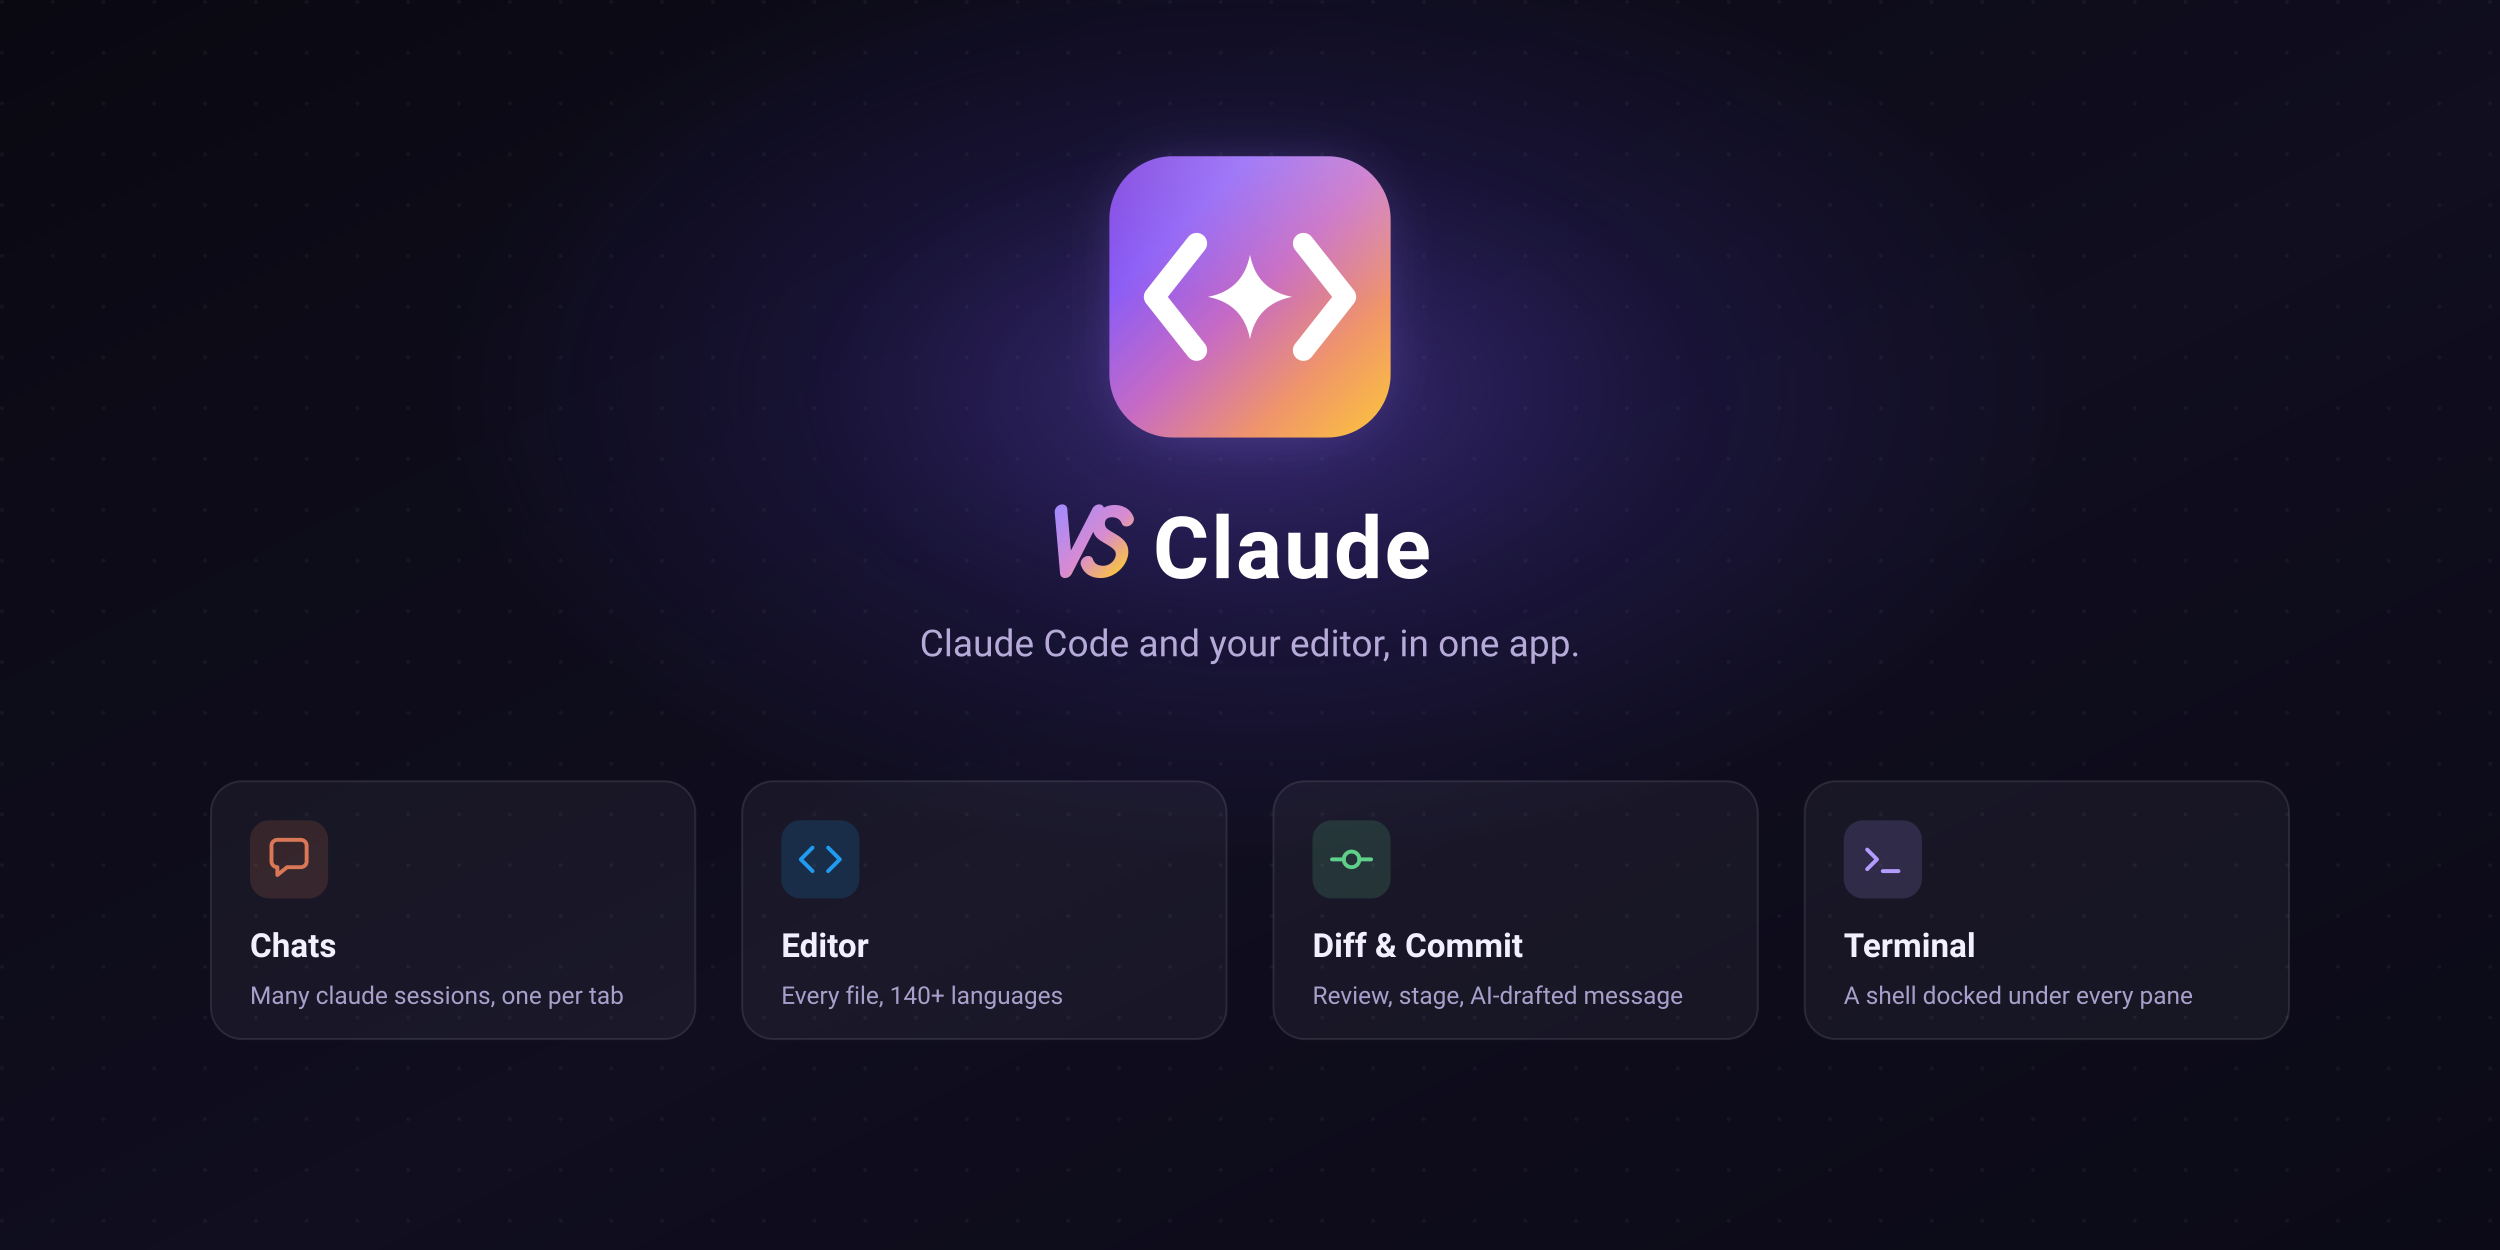
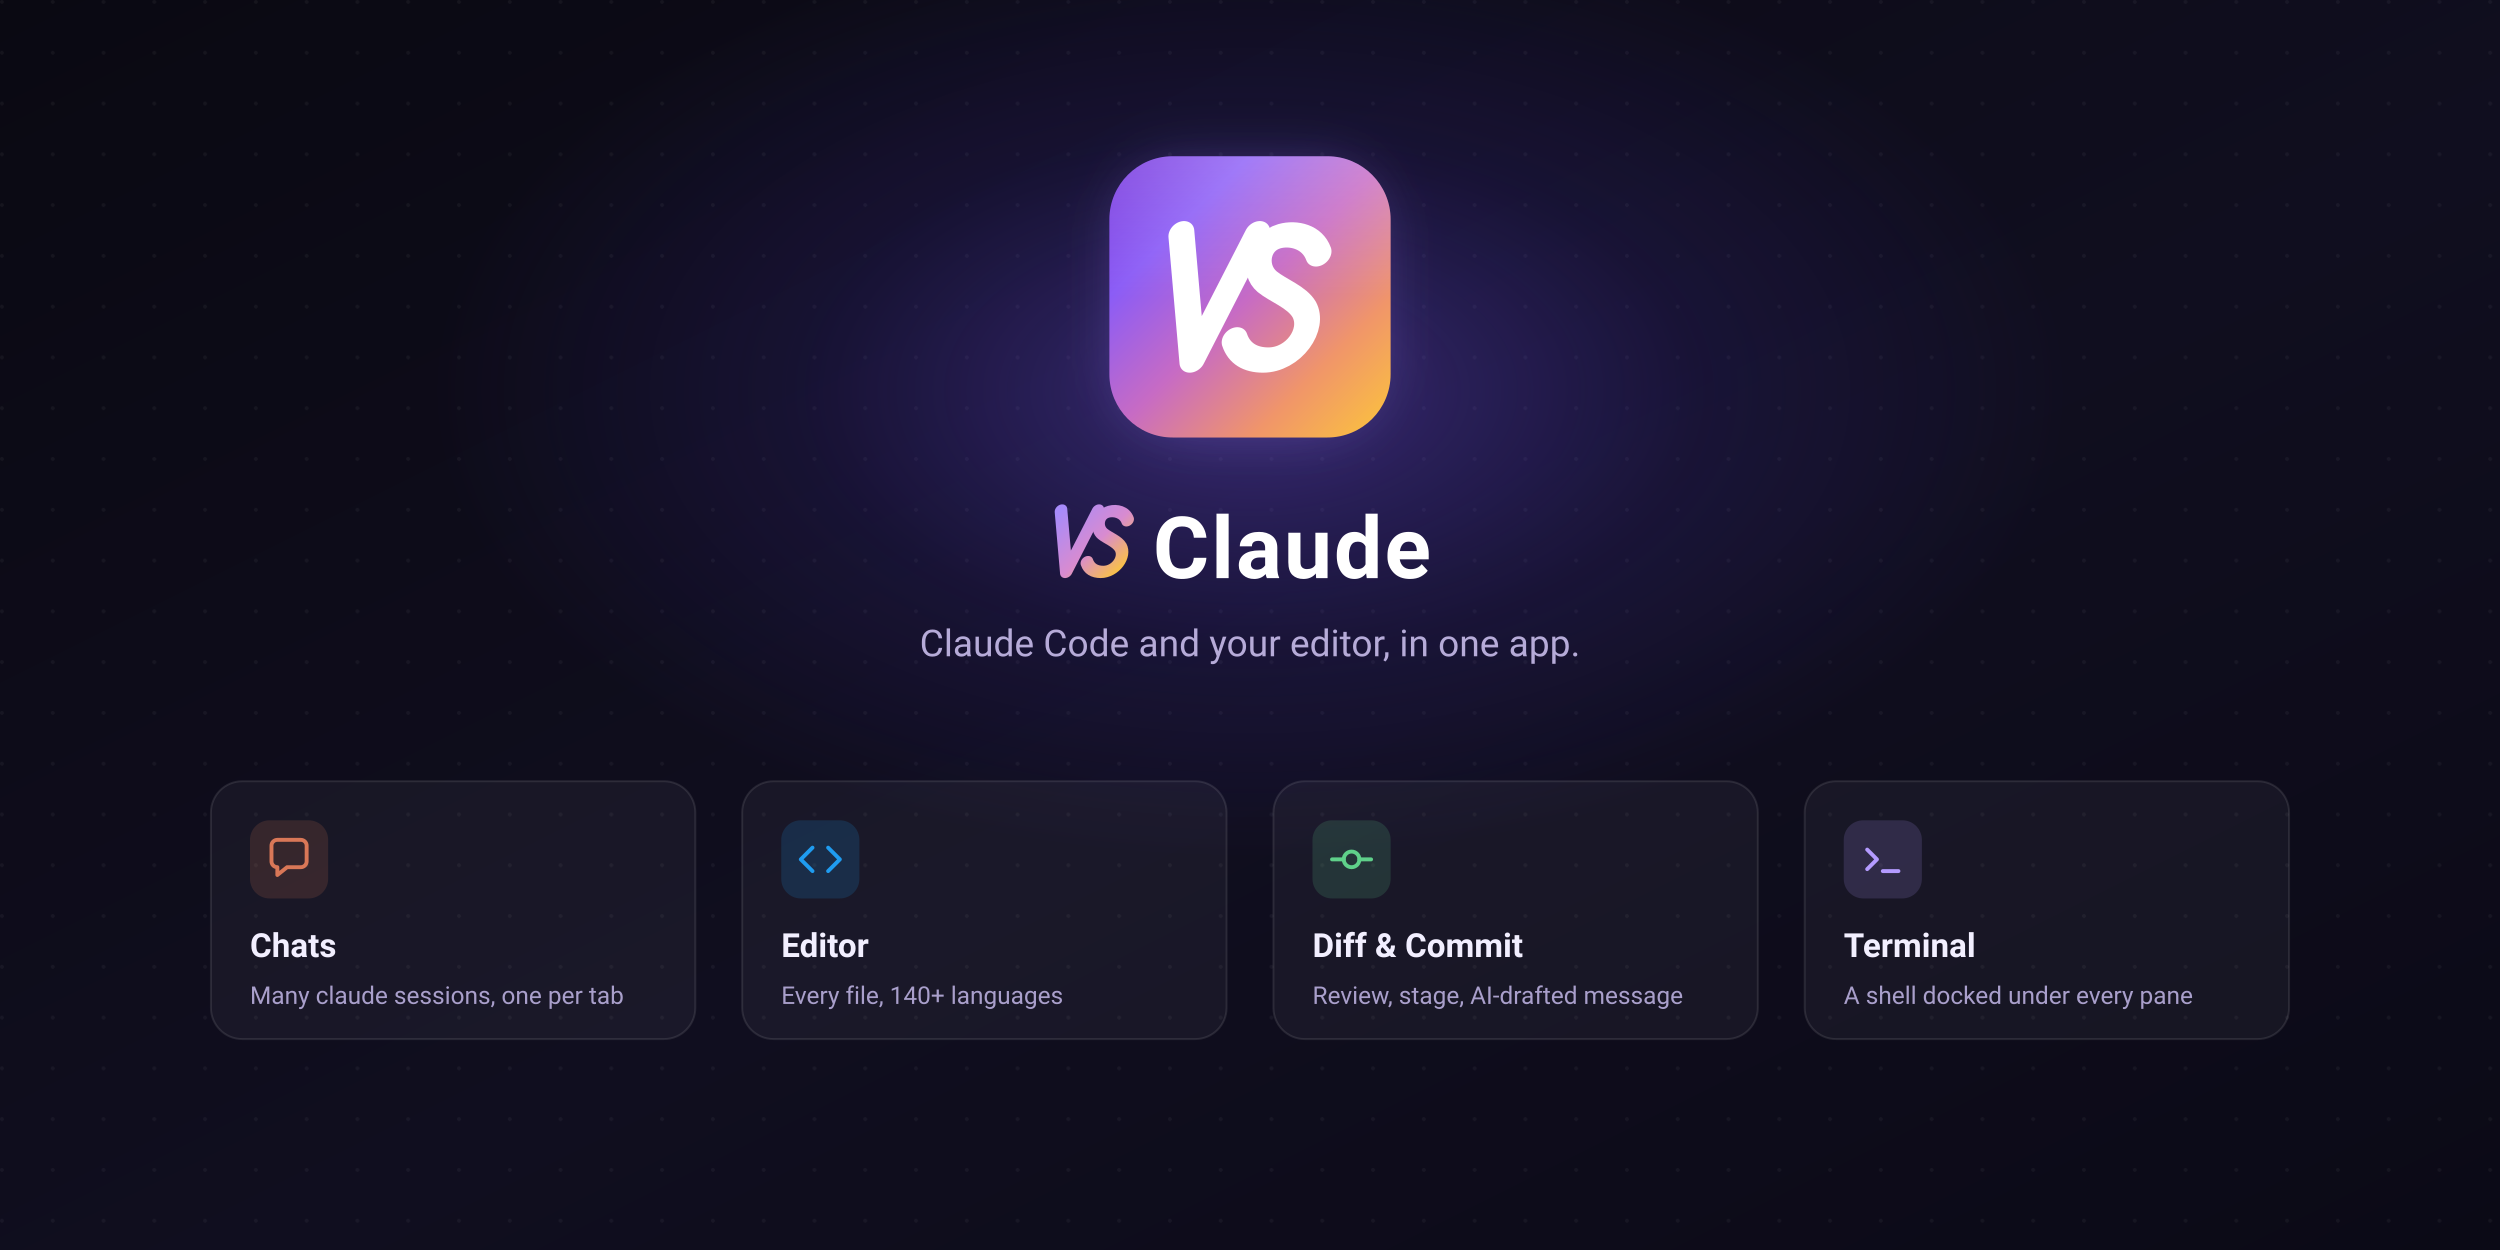
<svg xmlns="http://www.w3.org/2000/svg" viewBox="0 0 1280 640" width="1280" height="640" font-family="ui-sans-serif, -apple-system, 'Segoe UI', Roboto, Helvetica, Arial, sans-serif">
  <defs>
    <linearGradient id="bg" x1="0" y1="0" x2="1" y2="1">
      <stop offset="0" stop-color="#0A0912" />
      <stop offset="0.55" stop-color="#100E1F" />
      <stop offset="1" stop-color="#0B0A16" />
    </linearGradient>
    <radialGradient id="glow" cx="0.5" cy="0.5" r="0.5">
      <stop offset="0" stop-color="#7C5CFA" stop-opacity="0.40" />
      <stop offset="0.55" stop-color="#5B3FE8" stop-opacity="0.12" />
      <stop offset="1" stop-color="#5B3FE8" stop-opacity="0" />
    </radialGradient>
    <pattern id="dots" width="26" height="26" patternUnits="userSpaceOnUse">
      <circle cx="1" cy="1" r="1" fill="#FFFFFF" fill-opacity="0.045" />
    </pattern>
    <filter id="soft" x="-60%" y="-60%" width="220%" height="220%">
      <feGaussianBlur stdDeviation="14" />
    </filter>
  </defs>
  <rect width="1280" height="640" fill="url(#bg)" />
  <rect width="1280" height="640" fill="url(#dots)" />
  <ellipse cx="640" cy="200" rx="420" ry="240" fill="url(#glow)" />
  <rect x="572" y="84" width="136" height="136" rx="34" fill="#9B7BFF" fill-opacity="0.28" filter="url(#soft)" />
  <svg x="568" y="80" width="144" height="144" viewBox="0 0 100 100" fill="none">
    <defs>
      <linearGradient id="vsc-plate" x1="0" y1="0" x2="1" y2="1">
        <stop offset="0" stop-color="#6D28D9" />
        <stop offset="0.25" stop-color="#8B5CF6" />
        <stop offset="0.5" stop-color="#C76BC4" />
        <stop offset="0.75" stop-color="#F0956A" />
        <stop offset="1" stop-color="#FCC63A" />
      </linearGradient>
      <linearGradient id="vsc-sheen" x1="0" y1="0" x2="0" y2="1">
        <stop offset="0" stop-color="#FFFFFF" stop-opacity="0.2" />
        <stop offset="0.5" stop-color="#FFFFFF" stop-opacity="0" />
      </linearGradient>
    </defs>
    <rect width="100" height="100" rx="22.5" fill="url(#vsc-plate)" />
    <rect width="100" height="100" rx="22.5" fill="url(#vsc-sheen)" />
-     <polyline points="31,31 16,50 31,69" stroke="#FFFFFF" stroke-width="7.5" stroke-linecap="round" stroke-linejoin="round" />
-     <polyline points="69,31 84,50 69,69" stroke="#FFFFFF" stroke-width="7.5" stroke-linecap="round" stroke-linejoin="round" />
-     <path fill="#FFFFFF" d="M50 35Q52.4 47.6 65 50Q52.4 52.4 50 65Q47.6 52.4 35 50Q47.6 47.6 50 35Z" />
+     <svg x="21" y="23" width="58" height="54" viewBox="8.85 -0.05 64.5 60.1">
+       <g transform="skewX(-12) translate(10 0)" stroke="#FFFFFF" stroke-width="10" stroke-linecap="round" stroke-linejoin="round">
+         <polyline points="5,5 20,55 35,5" />
+         <path d="M61 13C57 6 49 4.5 44 6C36 8.5 36 19 43 24C48 27.5 56 30 60 35C66 43 60 55 49 55C43 55 38 52.5 35 47" />
+       </g>
+     </svg>
  </svg>
  <svg x="540" y="258.2" width="40.6" height="37.8" viewBox="8.85 -0.05 64.5 60.1" fill="none">
    <defs>
      <linearGradient id="vs-ink" gradientUnits="userSpaceOnUse" x1="5" y1="5" x2="66" y2="55">
        <stop offset="0" stop-color="#A78BFA" />
        <stop offset="0.55" stop-color="#D88BD0" />
        <stop offset="1" stop-color="#FCC63A" />
      </linearGradient>
    </defs>
    <g transform="skewX(-12) translate(10 0)" stroke="url(#vs-ink)" stroke-width="10" stroke-linecap="round" stroke-linejoin="round">
      <polyline points="5,5 20,55 35,5" />
      <path d="M61 13C57 6 49 4.5 44 6C36 8.5 36 19 43 24C48 27.5 56 30 60 35C66 43 60 55 49 55C43 55 38 52.5 35 47" />
    </g>
  </svg>
  <text x="590.3" y="296" font-size="44" font-weight="700" letter-spacing="1" fill="#FFFFFF">Claude</text>
  <text x="640" y="336" text-anchor="middle" font-size="19" fill="#B6ABD8">Claude Code and your editor, in one app.</text>
  <g>
    <rect x="108" y="400" width="248" height="132" rx="16" fill="#FFFFFF" fill-opacity="0.045" stroke="#FFFFFF" stroke-opacity="0.10" />
    <rect x="128" y="420" width="40" height="40" rx="10" fill="#D97757" fill-opacity="0.16" />
    <g transform="translate(136,428)" fill="none" stroke="#D97757" stroke-width="2" stroke-linecap="round" stroke-linejoin="round">
      <path d="M3 5 a3 3 0 0 1 3 -3 h12 a3 3 0 0 1 3 3 v8 a3 3 0 0 1 -3 3 h-7 l-5 4 v-4 a3 3 0 0 1 -3 -3z" />
    </g>
    <text x="128" y="490" font-size="17" font-weight="600" fill="#F2EFFF">Chats</text>
    <text x="128" y="514" font-size="12.5" fill="#A99FCB">Many claude sessions, one per tab</text>
  </g>
  <g>
    <rect x="380" y="400" width="248" height="132" rx="16" fill="#FFFFFF" fill-opacity="0.045" stroke="#FFFFFF" stroke-opacity="0.10" />
    <rect x="400" y="420" width="40" height="40" rx="10" fill="#1F9CF0" fill-opacity="0.16" />
    <g transform="translate(408,428)" fill="none" stroke="#1F9CF0" stroke-width="2" stroke-linecap="round" stroke-linejoin="round">
      <path d="M8 6 l-6 6 6 6 M16 6 l6 6 -6 6" />
    </g>
    <text x="400" y="490" font-size="17" font-weight="600" fill="#F2EFFF">Editor</text>
    <text x="400" y="514" font-size="12.5" fill="#A99FCB">Every file, 140+ languages</text>
  </g>
  <g>
    <rect x="652" y="400" width="248" height="132" rx="16" fill="#FFFFFF" fill-opacity="0.045" stroke="#FFFFFF" stroke-opacity="0.10" />
    <rect x="672" y="420" width="40" height="40" rx="10" fill="#5FD08A" fill-opacity="0.16" />
    <g transform="translate(680,428)" fill="none" stroke="#5FD08A" stroke-width="2" stroke-linecap="round" stroke-linejoin="round">
      <circle cx="12" cy="12" r="4" />
      <path d="M2 12 h6 M16 12 h6" />
    </g>
    <text x="672" y="490" font-size="17" font-weight="600" fill="#F2EFFF">Diff &amp; Commit</text>
    <text x="672" y="514" font-size="12.5" fill="#A99FCB">Review, stage, AI-drafted message</text>
  </g>
  <g>
    <rect x="924" y="400" width="248" height="132" rx="16" fill="#FFFFFF" fill-opacity="0.045" stroke="#FFFFFF" stroke-opacity="0.10" />
    <rect x="944" y="420" width="40" height="40" rx="10" fill="#B49BFF" fill-opacity="0.16" />
    <g transform="translate(952,428)" fill="none" stroke="#B49BFF" stroke-width="2" stroke-linecap="round" stroke-linejoin="round">
      <path d="M4 7 l5 5 -5 5 M12 18 h8" />
    </g>
    <text x="944" y="490" font-size="17" font-weight="600" fill="#F2EFFF">Terminal</text>
    <text x="944" y="514" font-size="12.5" fill="#A99FCB">A shell docked under every pane</text>
  </g>
</svg>
